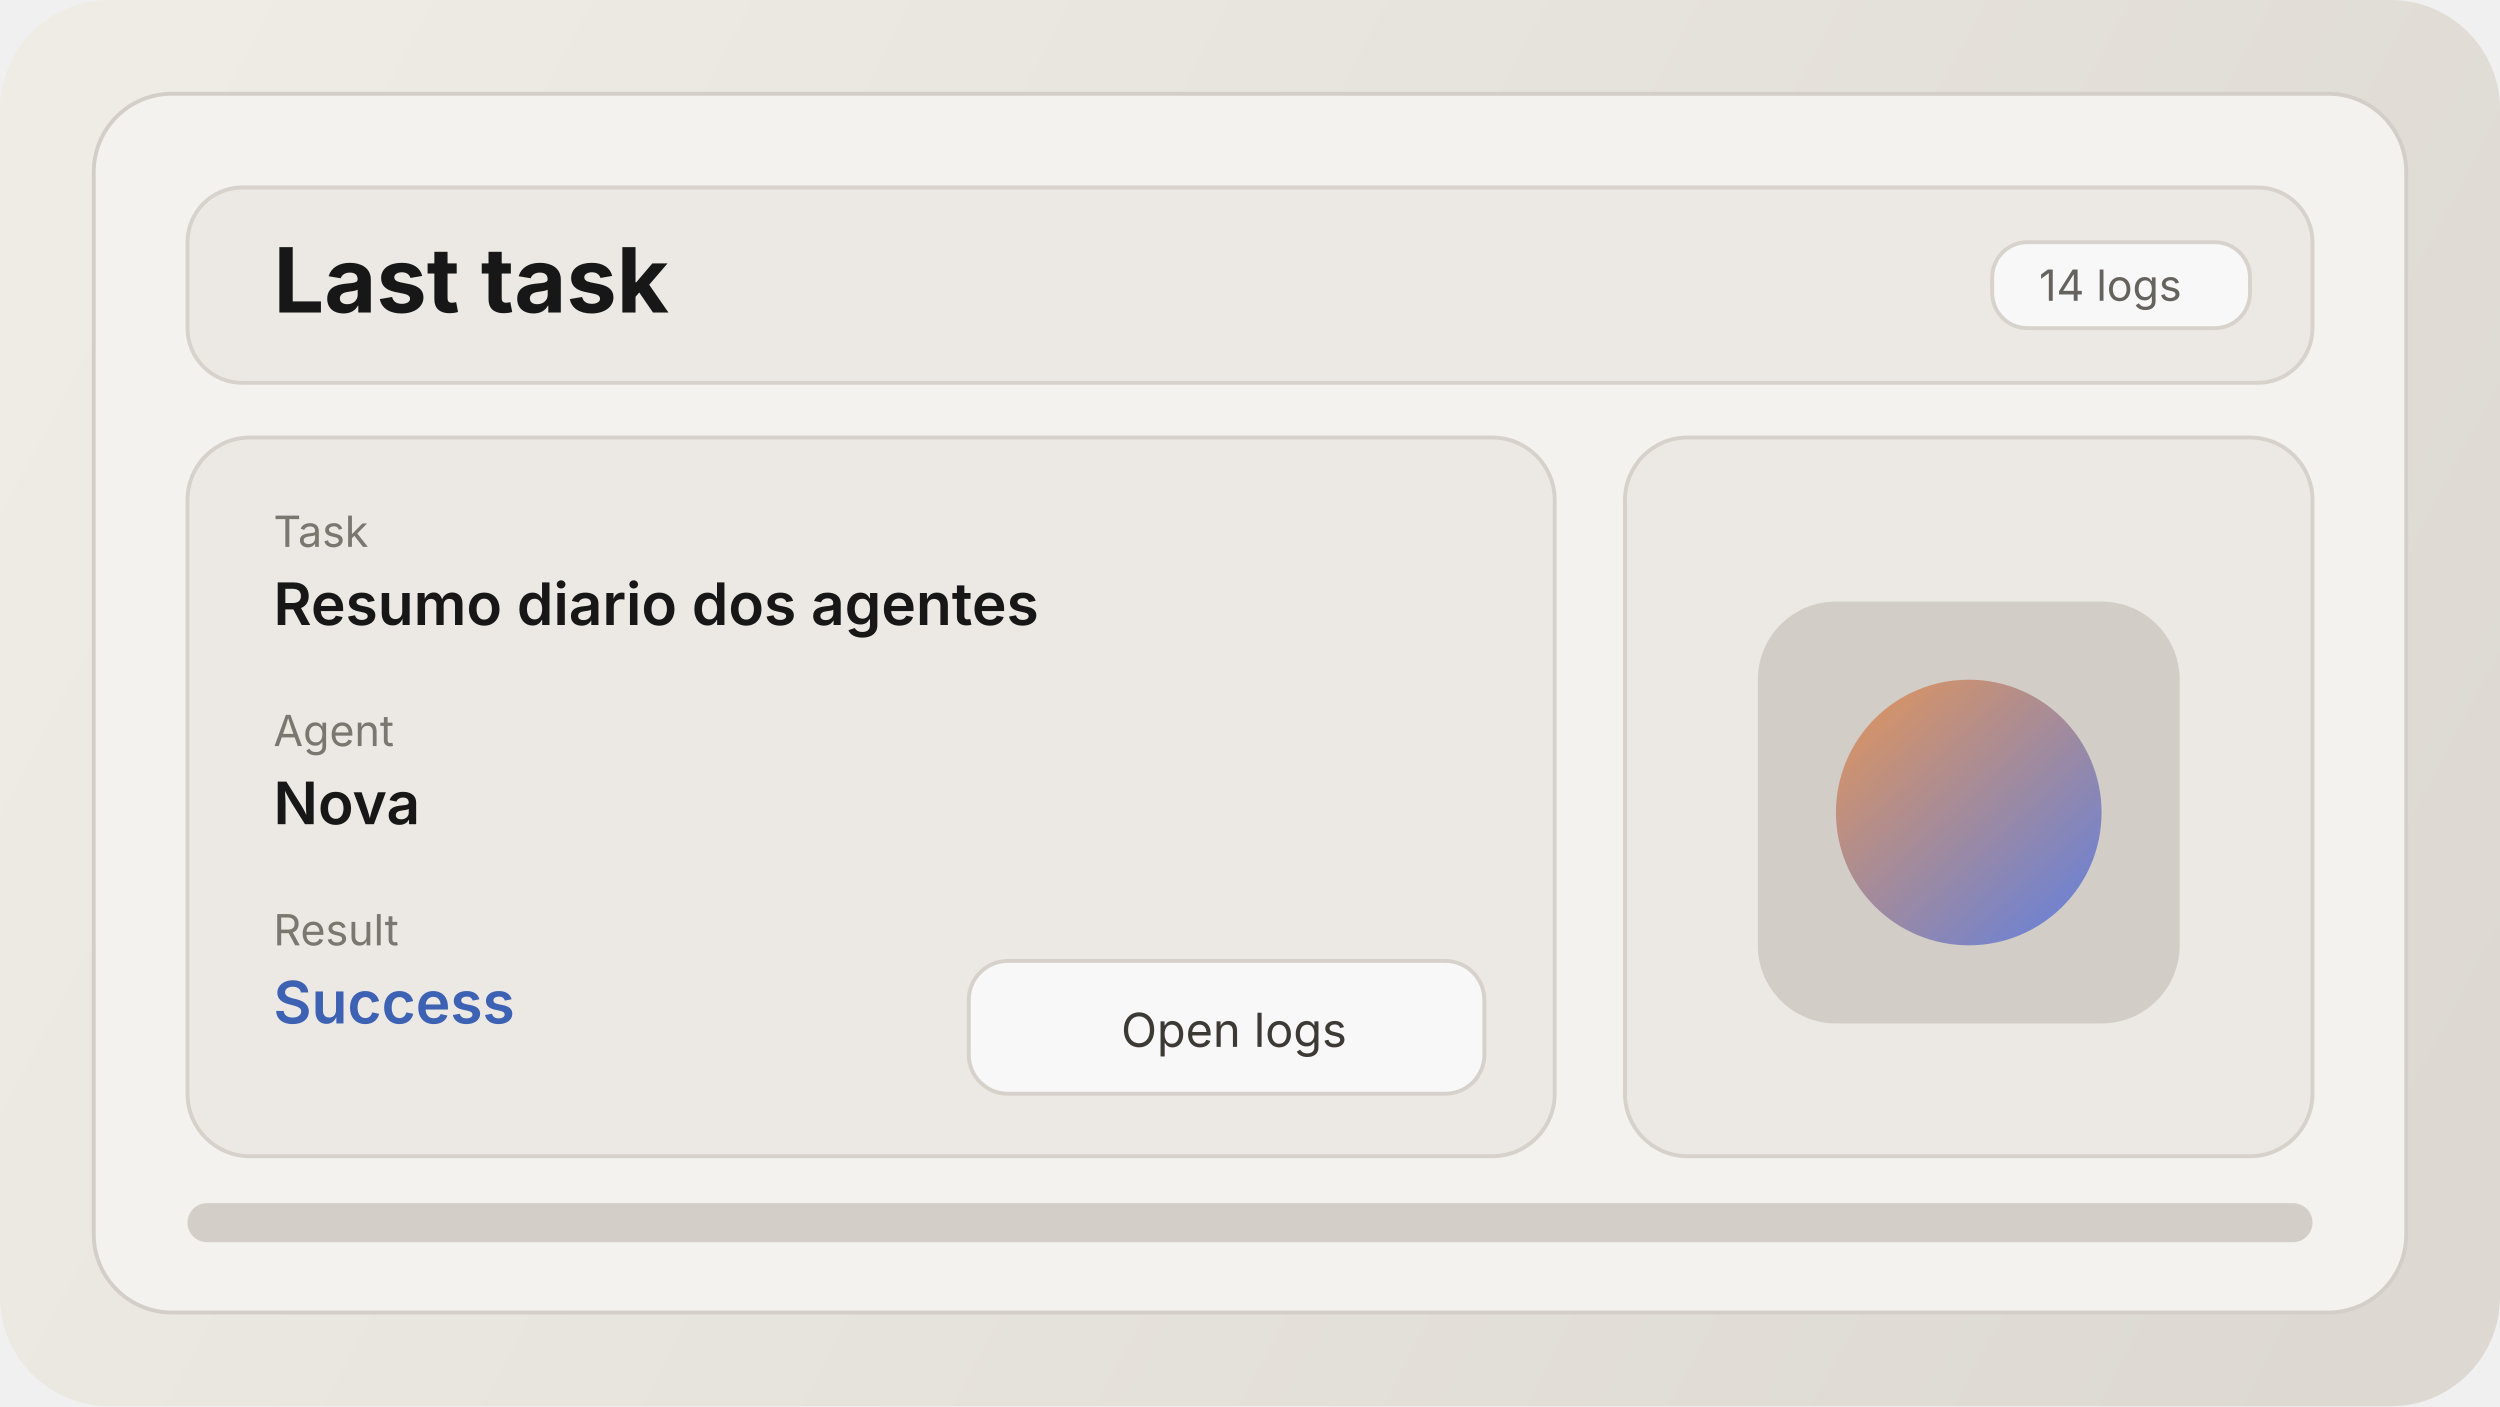
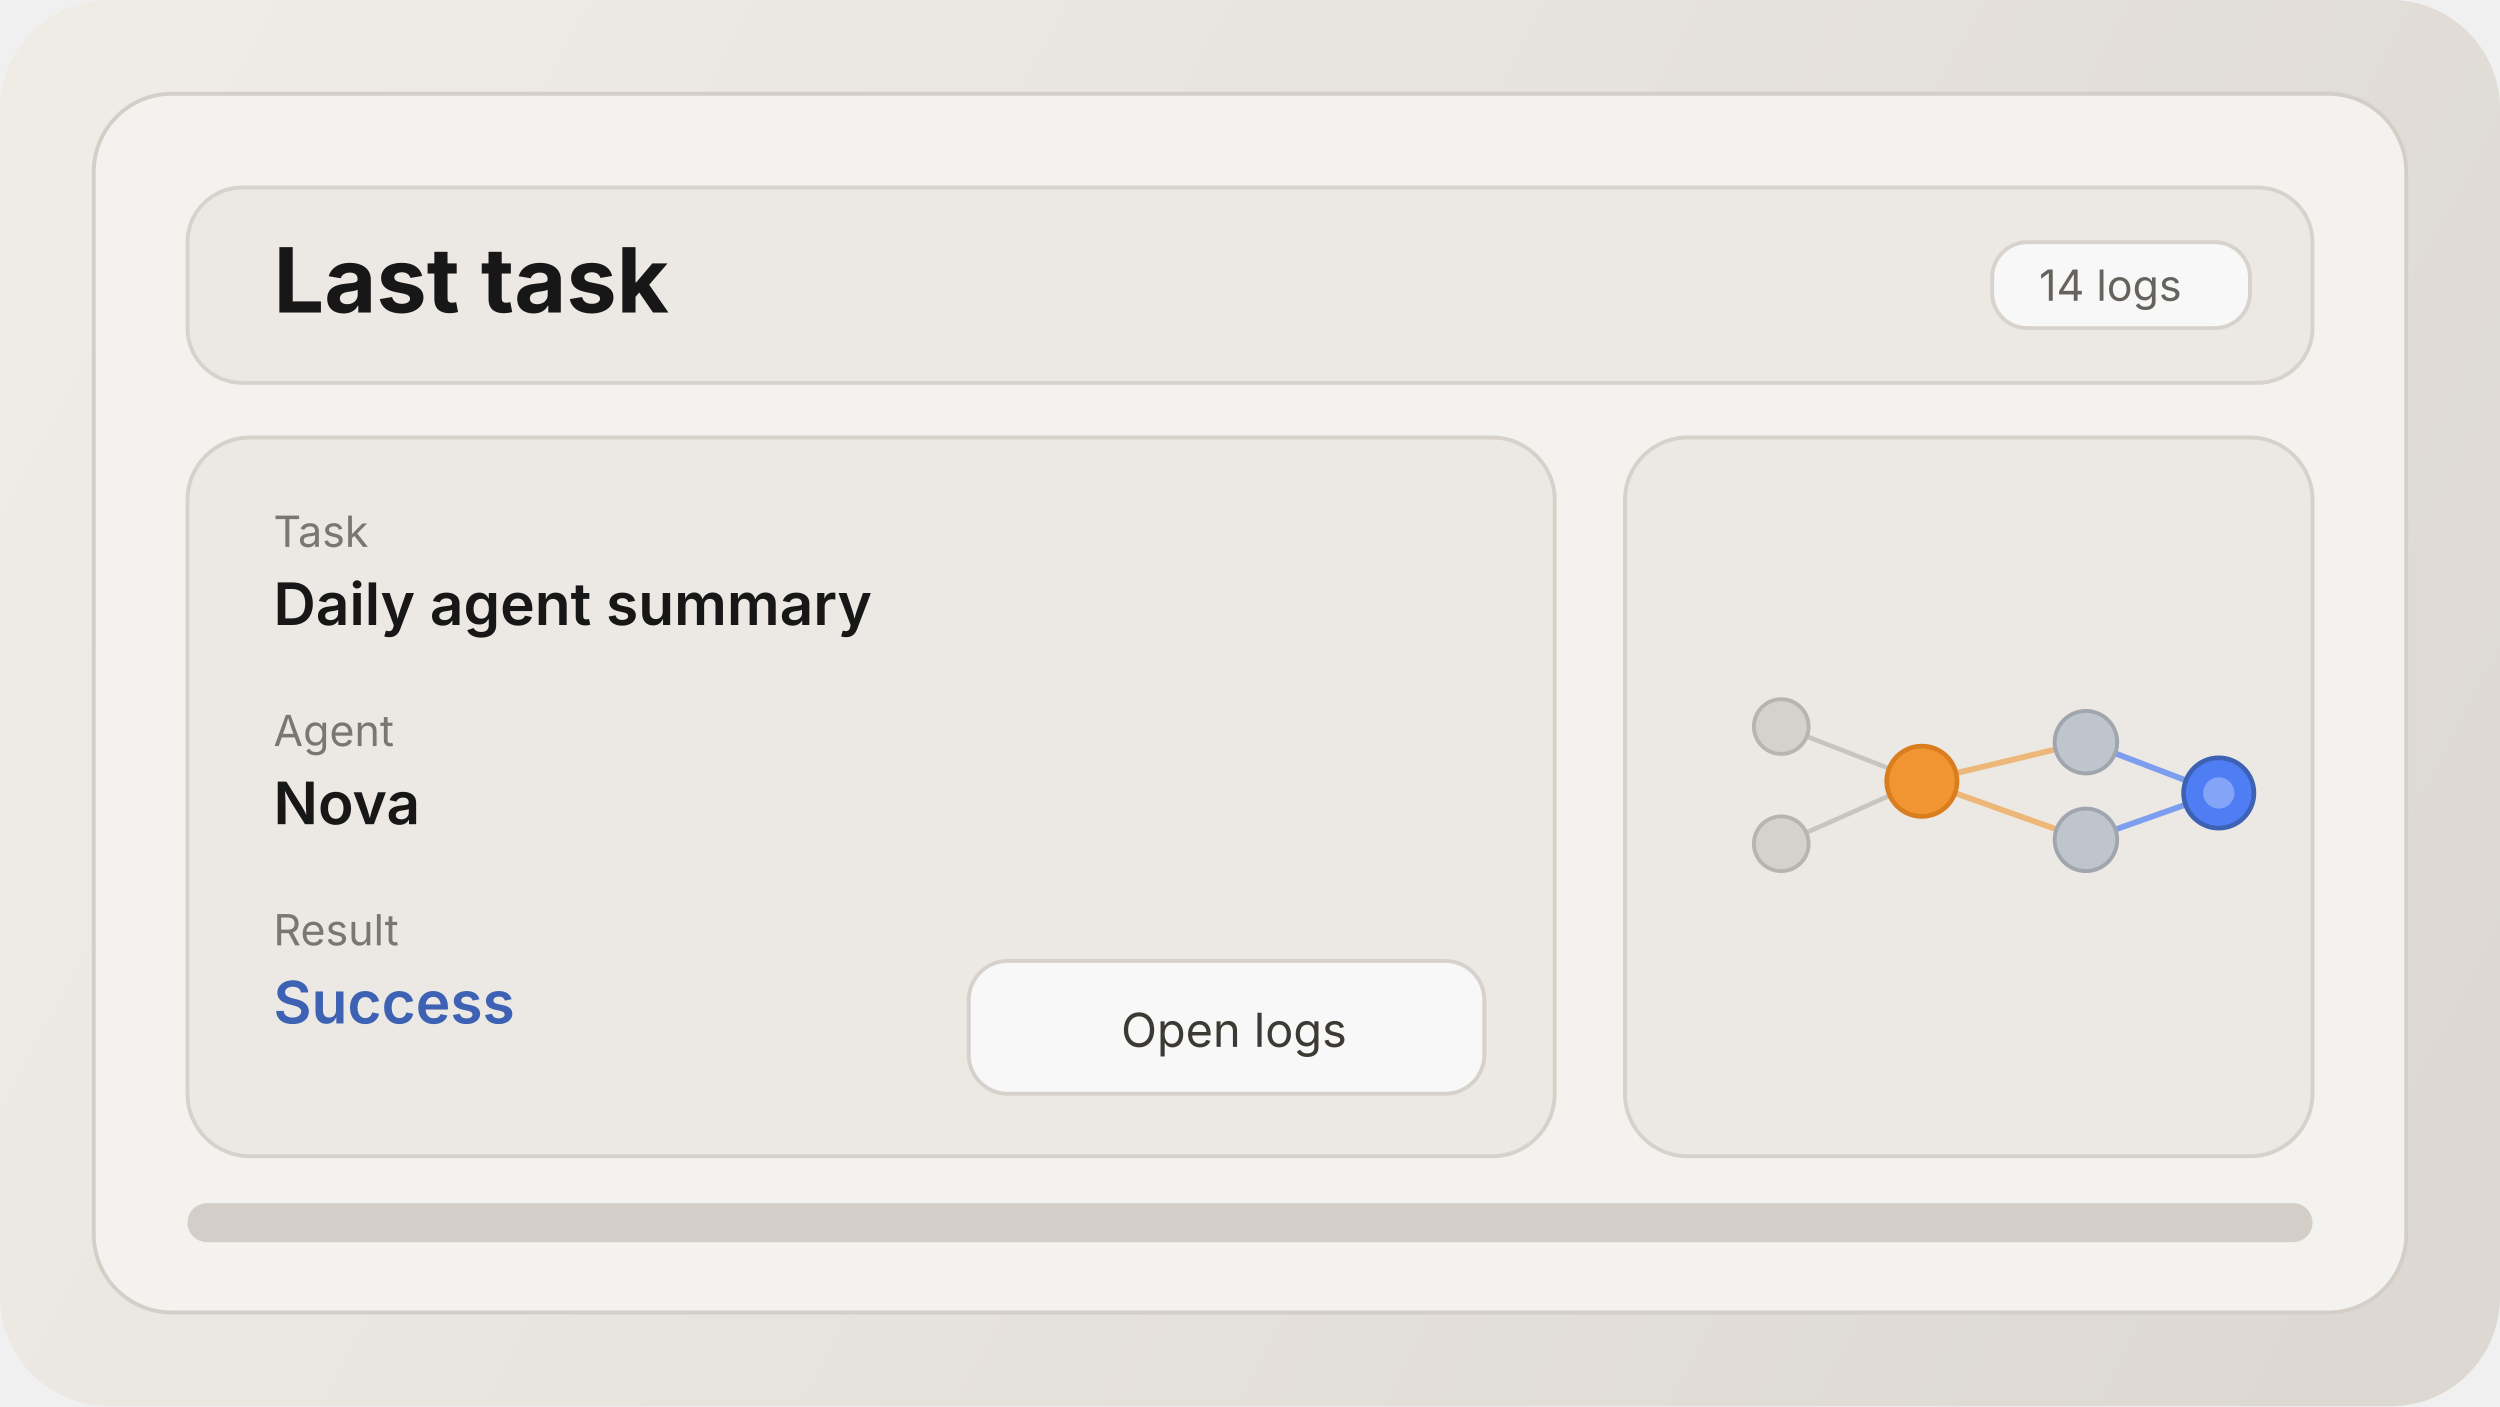
<svg xmlns="http://www.w3.org/2000/svg" viewBox="0 0 640 360" fill="none">
  <defs>
    <linearGradient id="bg" x1="34" y1="30" x2="606" y2="334" gradientUnits="userSpaceOnUse">
      <stop stop-color="#EFECE6" />
      <stop offset="1" stop-color="#DDD9D2" />
-     </linearGradient>
-     <linearGradient id="module" x1="446" y1="170" x2="532" y2="264" gradientUnits="userSpaceOnUse">
-       <stop stop-color="#FF9A3C" />
-       <stop offset="1" stop-color="#4F7DF3" />
    </linearGradient>
  </defs>
  <rect width="640" height="360" rx="28" fill="url(#bg)" />
  <rect x="24" y="24" width="592" height="312" rx="20" fill="#F4F2EE" stroke="#D3CEC7" />
  <rect x="48" y="48" width="544" height="50" rx="14" fill="#ECE9E4" stroke="#D7D2CB" />
  <text x="70" y="80" font-family="Inter, Arial, sans-serif" font-size="23" font-weight="700" fill="#171717">Last task</text>
  <rect x="510" y="62" width="66" height="22" rx="9" fill="#F8F8F9" stroke="#D7D2CB" />
  <text x="522" y="77" font-family="Inter, Arial, sans-serif" font-size="11" fill="#66625D">14 logs</text>
  <rect x="48" y="112" width="350" height="184" rx="16" fill="#ECE9E4" stroke="#D6D1CA" />
  <text x="70" y="140" font-family="Inter, Arial, sans-serif" font-size="11" fill="#7A7670">Task</text>
-   <text x="70" y="160" font-family="Inter, Arial, sans-serif" font-size="15" font-weight="600" fill="#171717">Resumo diario dos agentes</text>
+   <text x="70" y="160" font-family="Inter, Arial, sans-serif" font-size="15" font-weight="600" fill="#171717">Daily agent summary</text>
  <text x="70" y="191" font-family="Inter, Arial, sans-serif" font-size="11" fill="#7A7670">Agent</text>
  <text x="70" y="211" font-family="Inter, Arial, sans-serif" font-size="15" font-weight="600" fill="#171717">Nova</text>
  <text x="70" y="242" font-family="Inter, Arial, sans-serif" font-size="11" fill="#7A7670">Result</text>
  <text x="70" y="262" font-family="Inter, Arial, sans-serif" font-size="15" font-weight="600" fill="#3D61B3">Success</text>
  <rect x="248" y="246" width="132" height="34" rx="10" fill="#F8F8F9" stroke="#D6D1CA" />
  <text x="287" y="268" font-family="Inter, Arial, sans-serif" font-size="12" fill="#3D3A35">Open logs</text>
  <rect x="416" y="112" width="176" height="184" rx="16" fill="#ECE9E4" stroke="#D6D1CA" />
-   <rect x="450" y="154" width="108" height="108" rx="20" fill="#D2CDC6" />
-   <circle cx="504" cy="208" r="34" fill="url(#module)" />
+   <line x1="456" y1="186" x2="492" y2="200" stroke="#C8C4BE" stroke-width="1.2" />
+   <line x1="456" y1="216" x2="492" y2="200" stroke="#C8C4BE" stroke-width="1.2" />
+   <line x1="492" y1="200" x2="534" y2="190" stroke="#EEA34B" stroke-width="1.5" opacity="0.7" />
+   <line x1="492" y1="200" x2="534" y2="215" stroke="#EEA34B" stroke-width="1.5" opacity="0.7" />
+   <line x1="534" y1="190" x2="568" y2="203" stroke="#4F7DF3" stroke-width="1.5" opacity="0.7" />
+   <line x1="534" y1="215" x2="568" y2="203" stroke="#4F7DF3" stroke-width="1.5" opacity="0.7" />
+   <circle cx="456" cy="186" r="7" fill="#D5D2CD" stroke="#B8B4AE" stroke-width="1" />
+   <circle cx="456" cy="216" r="7" fill="#D5D2CD" stroke="#B8B4AE" stroke-width="1" />
+   <circle cx="492" cy="200" r="9" fill="#F19532" stroke="#D97E1F" stroke-width="1.2" />
+   <circle cx="534" cy="190" r="8" fill="#BFC5CC" stroke="#A0A6AD" stroke-width="1" />
+   <circle cx="534" cy="215" r="8" fill="#BFC5CC" stroke="#A0A6AD" stroke-width="1" />
+   <circle cx="568" cy="203" r="9" fill="#4F7DF3" stroke="#3D61B3" stroke-width="1.2" />
+   <circle cx="568" cy="203" r="4" fill="white" opacity="0.3" />
  <rect x="48" y="308" width="544" height="10" rx="5" fill="#D3CEC7" />
</svg>
